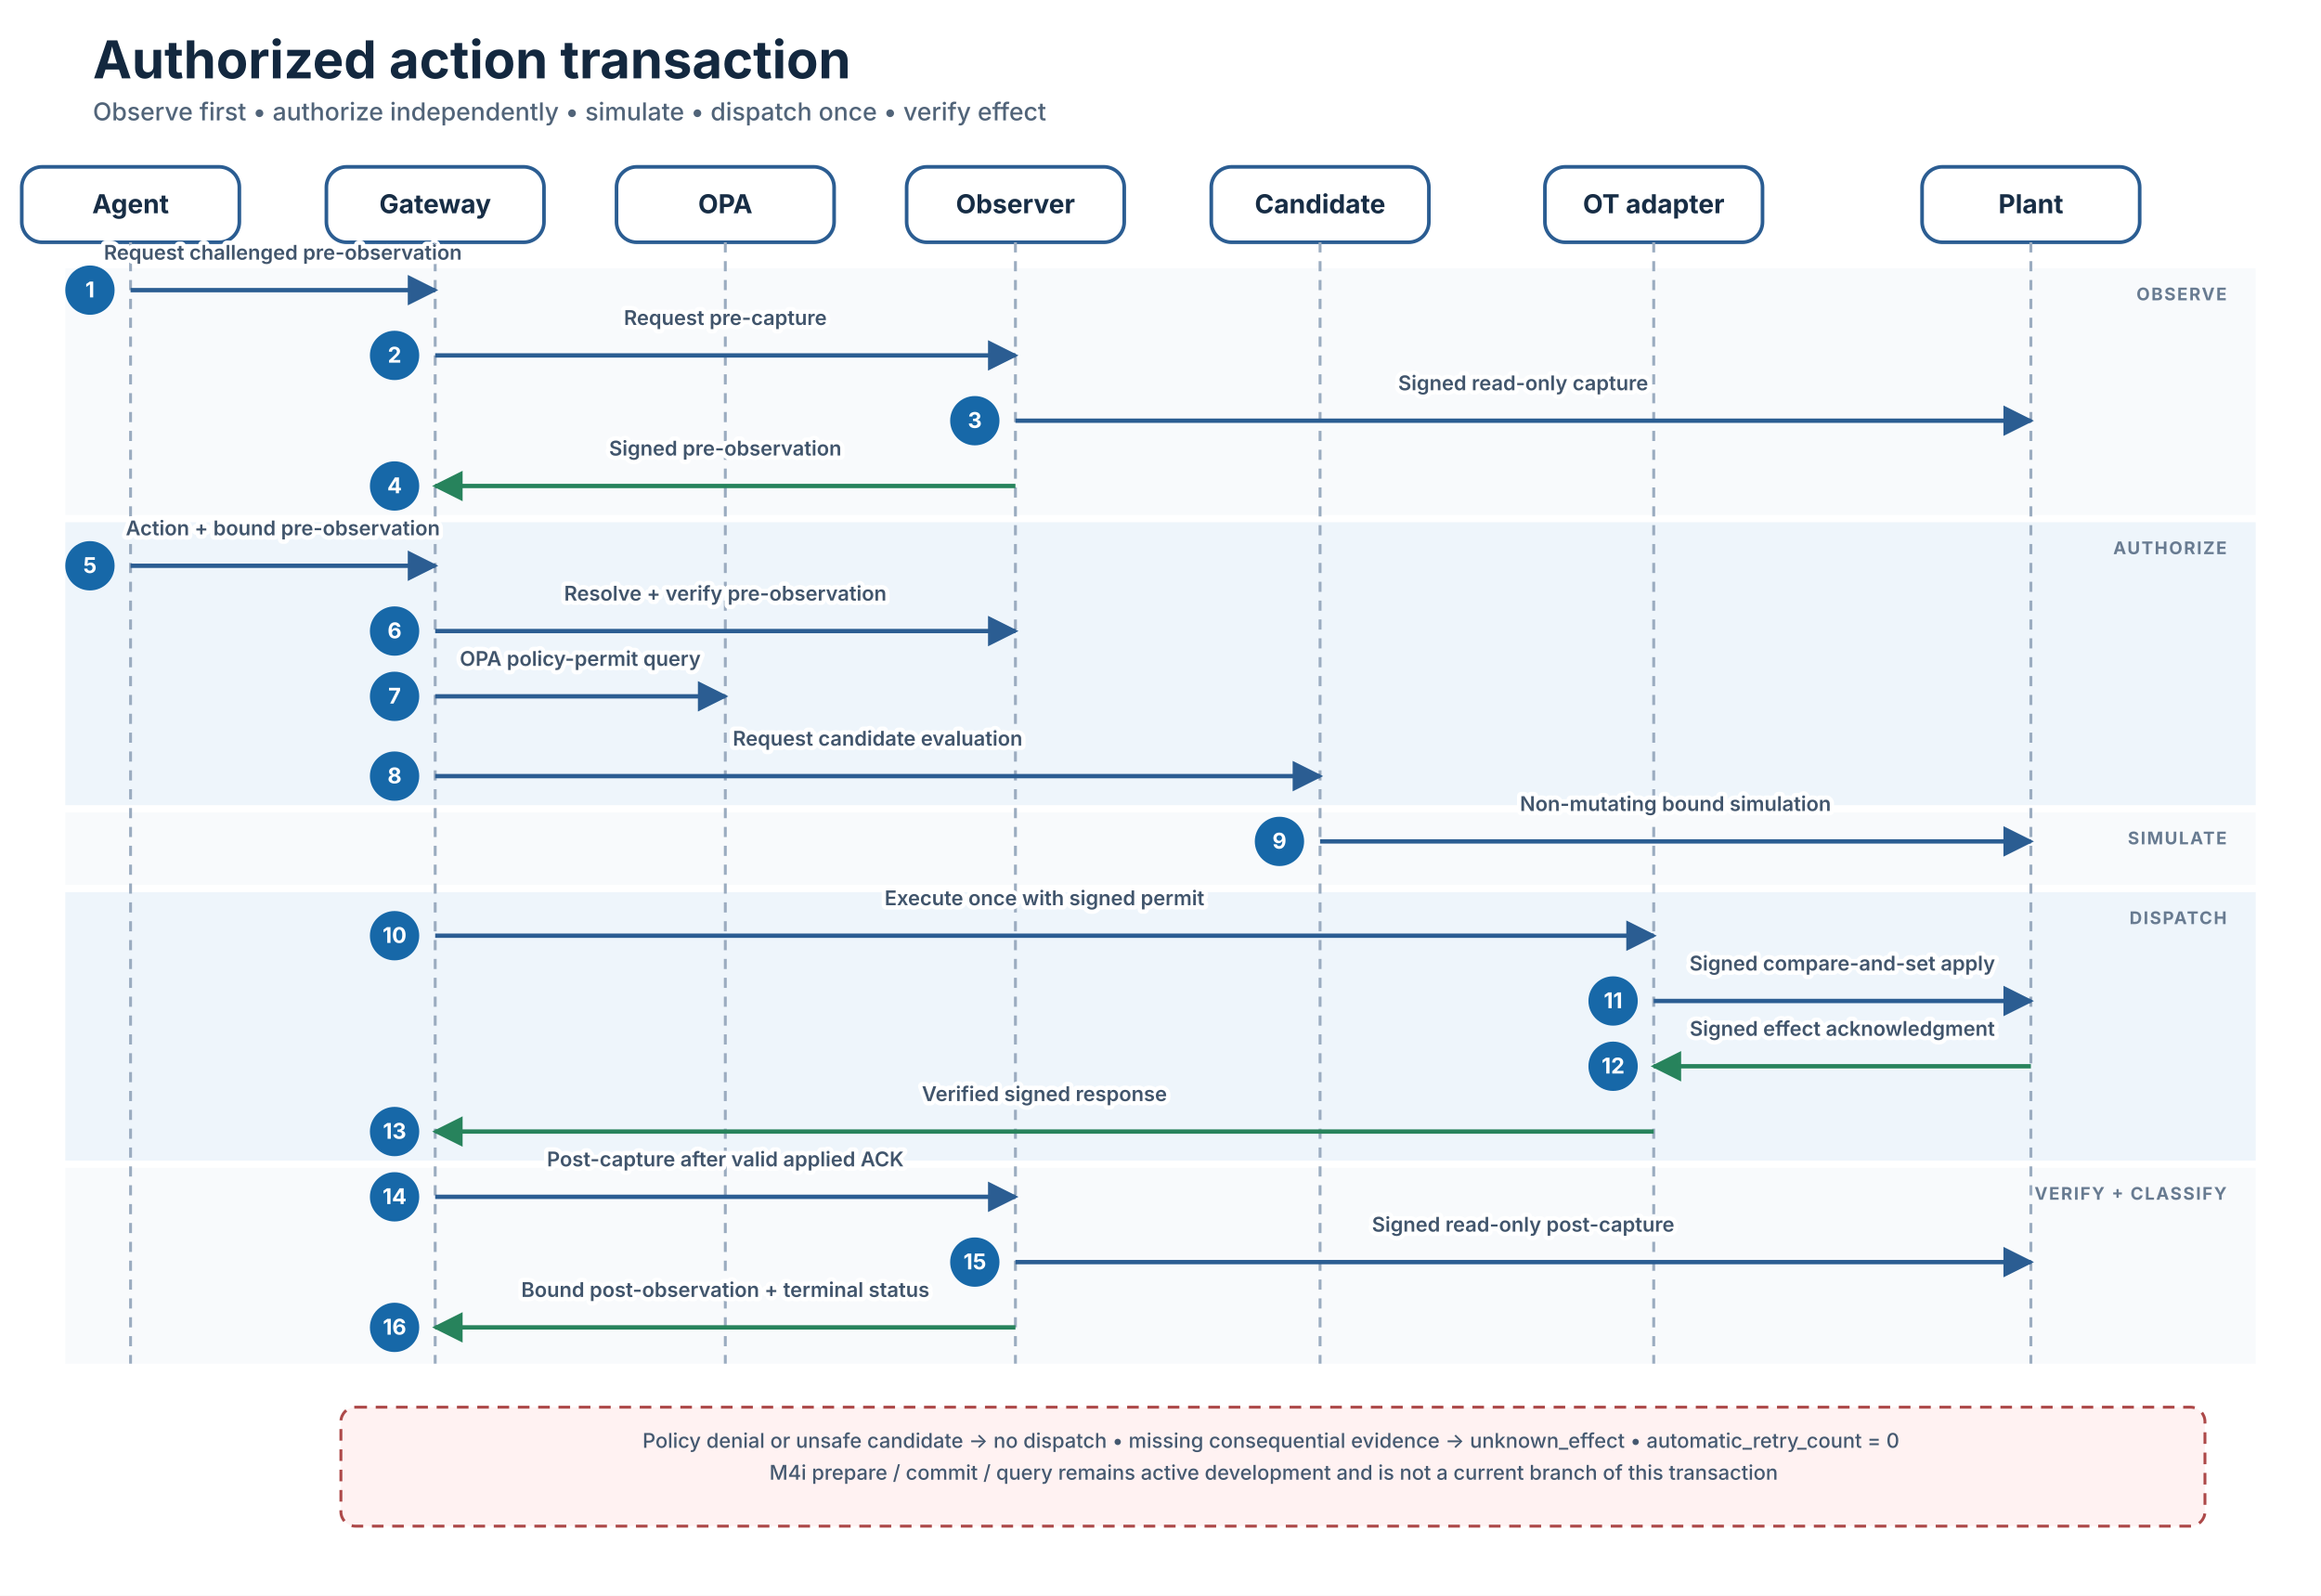
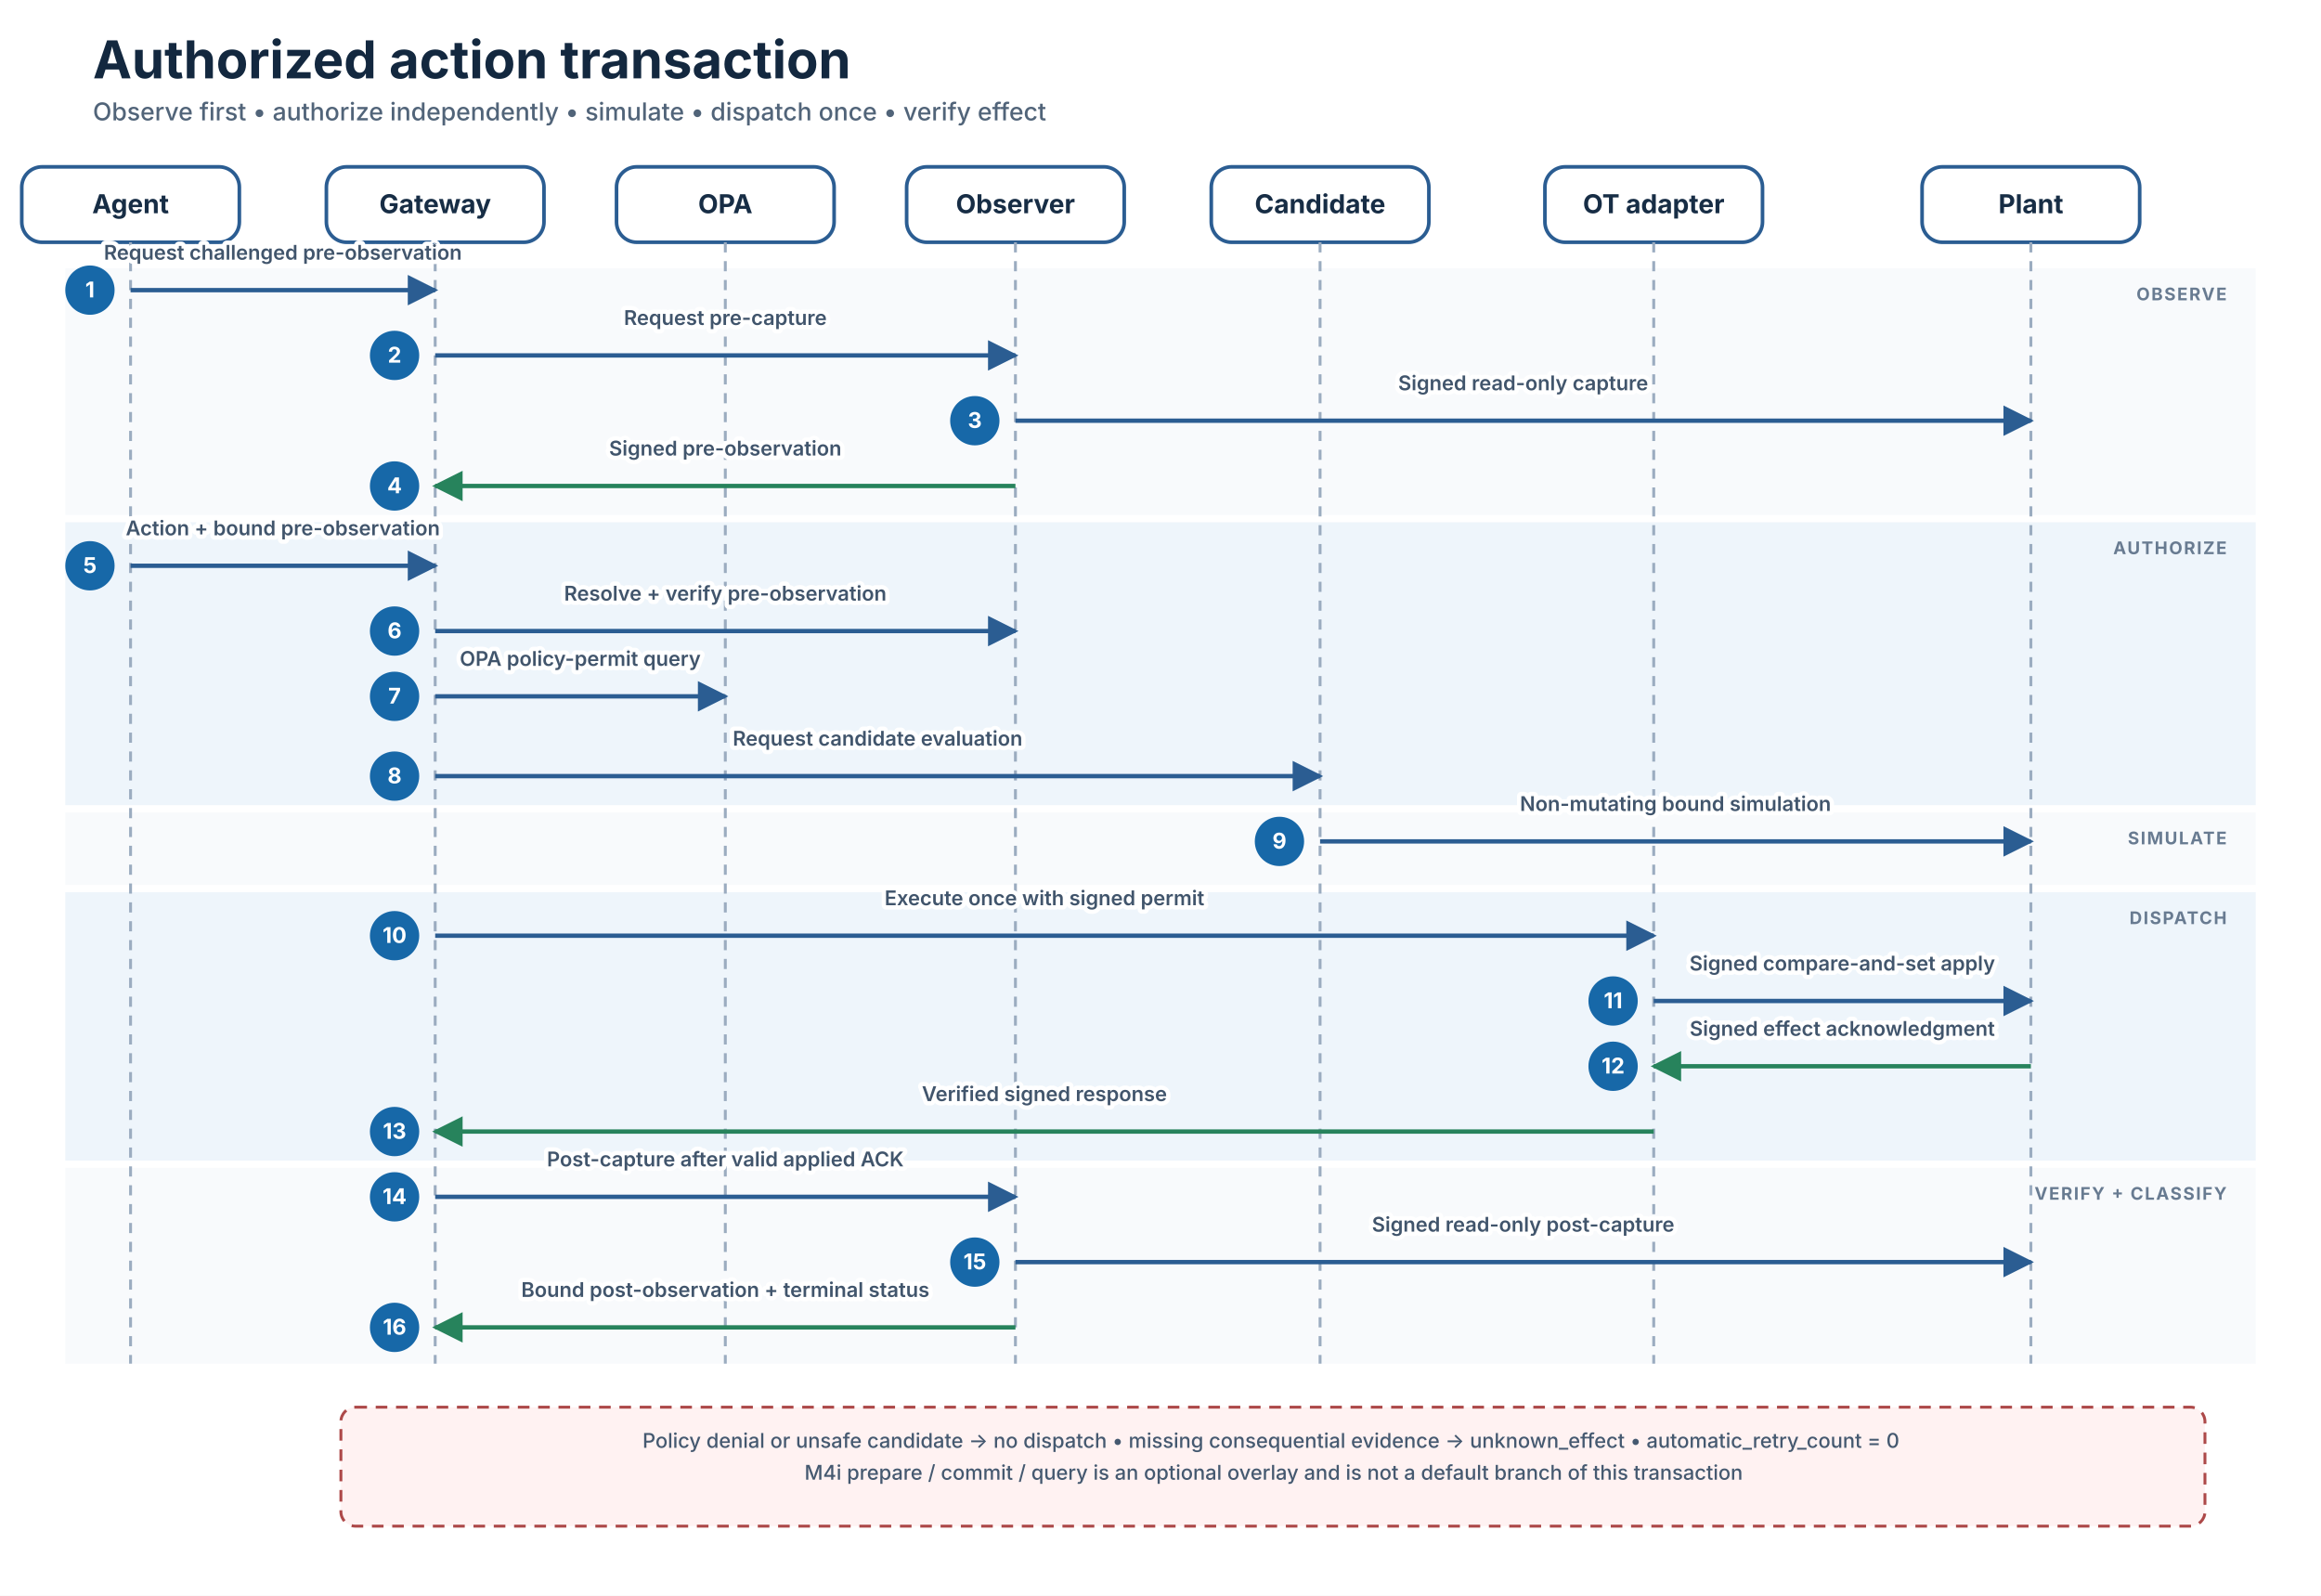
<svg xmlns="http://www.w3.org/2000/svg" width="1600" height="1100" viewBox="0 0 1600 1100" role="img" aria-labelledby="title description">
  <defs>
    <style>.page-title{font:700 36px -apple-system,BlinkMacSystemFont,'Segoe UI',sans-serif;fill:#13283f}
      .page-subtitle{font:500 17px -apple-system,BlinkMacSystemFont,'Segoe UI',sans-serif;fill:#516479}
      .lane-title{font:700 18px -apple-system,BlinkMacSystemFont,'Segoe UI',sans-serif;fill:#21364e}
      .section-title{font:700 20px -apple-system,BlinkMacSystemFont,'Segoe UI',sans-serif;fill:#172d45}
      .box-title{font:700 18px -apple-system,BlinkMacSystemFont,'Segoe UI',sans-serif;fill:#172d45}
      .box-text{font:500 14px -apple-system,BlinkMacSystemFont,'Segoe UI',sans-serif;fill:#455970}
      .box-text-large{font:500 16px -apple-system,BlinkMacSystemFont,'Segoe UI',sans-serif;fill:#40566f}
      .body-text{font:500 14px -apple-system,BlinkMacSystemFont,'Segoe UI',sans-serif;fill:#455970}
      .body-text-large{font:500 16px -apple-system,BlinkMacSystemFont,'Segoe UI',sans-serif;fill:#40566f}
      .small-text{font:500 13px -apple-system,BlinkMacSystemFont,'Segoe UI',sans-serif;fill:#5a6c80}
      .line-label{font:600 14px -apple-system,BlinkMacSystemFont,'Segoe UI',sans-serif;fill:#41556c;paint-order:stroke;stroke:#fff;stroke-width:6px;stroke-linejoin:round}
      .step-number{font:700 15px -apple-system,BlinkMacSystemFont,'Segoe UI',sans-serif;fill:#fff}
      .status-text{font:700 12px -apple-system,BlinkMacSystemFont,'Segoe UI',sans-serif;fill:#26394f}
      .lane{fill:#f8fafc;stroke:#9bacc0;stroke-width:2;stroke-dasharray:9 7}
      .lane-blue{fill:#f4f8fd;stroke:#89a6c5;stroke-width:2}
      .lane-green{fill:#f2faf6;stroke:#82b69c;stroke-width:2}
      .lane-amber{fill:#fffaf0;stroke:#c89543;stroke-width:2}
      .component{fill:#fff;stroke:#2b5d92;stroke-width:2.5}
      .primary{fill:#e8f2ff;stroke:#1768a8;stroke-width:3}
      .policy{fill:#f2edff;stroke:#7050a5;stroke-width:2.5}
      .plant{fill:#e9f7ef;stroke:#27835c;stroke-width:2.5}
      .evidence{fill:#f3f5f7;stroke:#687b91;stroke-width:2.5}
      .optional{fill:#fff8e9;stroke:#b56c14;stroke-width:2;stroke-dasharray:8 6}
      .active{fill:#fff2f2;stroke:#ad4949;stroke-width:2;stroke-dasharray:8 6}
      .outside{fill:#f7f7f8;stroke:#929aa4;stroke-width:2;stroke-dasharray:7 6}
      .terminal-good{fill:#e8f7ef;stroke:#27835c;stroke-width:2.5}
      .terminal-bad{fill:#fff0f0;stroke:#ad4949;stroke-width:2.5}
      .terminal-neutral{fill:#f3f5f7;stroke:#687b91;stroke-width:2.5}
      .flow{fill:none;stroke:#2b5d92;stroke-width:3;marker-end:url(#arrow-blue)}
      .return-flow{fill:none;stroke:#27835c;stroke-width:3;marker-end:url(#arrow-green)}
      .optional-flow{fill:none;stroke:#b56c14;stroke-width:2.5;stroke-dasharray:8 6;marker-end:url(#arrow-amber)}
      .active-flow{fill:none;stroke:#ad4949;stroke-width:2.5;stroke-dasharray:8 6;marker-end:url(#arrow-red)}
      .evidence-flow{fill:none;stroke:#687b91;stroke-width:3;marker-end:url(#arrow-gray)}
      .connector{stroke:#93a4b7;stroke-width:2;fill:none}
      .bus{stroke:#2b5d92;stroke-width:3;fill:none}
      .lifeline{stroke:#9bacc0;stroke-width:2;stroke-dasharray:7 6}
      .divider{stroke:#d7dee7;stroke-width:2}
      .status-implemented{fill:#e8f7ef;stroke:#27835c;stroke-width:1.5}
      .status-retained{fill:#e8f2ff;stroke:#1768a8;stroke-width:1.5}
      .status-optional{fill:#fff8e9;stroke:#b56c14;stroke-width:1.5}
      .status-active{fill:#fff2f2;stroke:#ad4949;stroke-width:1.5}
      .status-outside{fill:#f3f5f7;stroke:#929aa4;stroke-width:1.5}
      .phase-band{fill:#f8fafc;stroke:none}
      .phase-band-alt{fill:#eef5fb;stroke:none}
      .phase-label{font:700 12px -apple-system,BlinkMacSystemFont,'Segoe UI',sans-serif;fill:#687b91;letter-spacing:1px}</style>
    <marker id="arrow-blue" viewBox="0 0 10 10" refX="9" refY="5" markerWidth="7" markerHeight="7" orient="auto">
      <path d="M0 0 L10 5 L0 10 Z" fill="#2b5d92" />
    </marker>
    <marker id="arrow-green" viewBox="0 0 10 10" refX="9" refY="5" markerWidth="7" markerHeight="7" orient="auto">
      <path d="M0 0 L10 5 L0 10 Z" fill="#27835c" />
    </marker>
    <marker id="arrow-amber" viewBox="0 0 10 10" refX="9" refY="5" markerWidth="7" markerHeight="7" orient="auto">
      <path d="M0 0 L10 5 L0 10 Z" fill="#b56c14" />
    </marker>
    <marker id="arrow-red" viewBox="0 0 10 10" refX="9" refY="5" markerWidth="7" markerHeight="7" orient="auto">
      <path d="M0 0 L10 5 L0 10 Z" fill="#ad4949" />
    </marker>
    <marker id="arrow-gray" viewBox="0 0 10 10" refX="9" refY="5" markerWidth="7" markerHeight="7" orient="auto">
      <path d="M0 0 L10 5 L0 10 Z" fill="#687b91" />
    </marker>
  </defs>
  <rect width="1600" height="1100" fill="#fff" />
  <text x="64" y="54" class="page-title">Authorized action transaction</text>
  <text x="64" y="83" class="page-subtitle">Observe first • authorize independently • simulate • dispatch once • verify effect</text>
  <rect x="45" y="185" width="1510" height="170" rx="0" class="phase-band" />
  <text x="1535" y="207" class="phase-label" text-anchor="end">OBSERVE</text>
  <rect x="45" y="360" width="1510" height="195" rx="0" class="phase-band-alt" />
  <text x="1535" y="382" class="phase-label" text-anchor="end">AUTHORIZE</text>
  <rect x="45" y="560" width="1510" height="50" rx="0" class="phase-band" />
  <text x="1535" y="582" class="phase-label" text-anchor="end">SIMULATE</text>
  <rect x="45" y="615" width="1510" height="185" rx="0" class="phase-band-alt" />
  <text x="1535" y="637" class="phase-label" text-anchor="end">DISPATCH</text>
  <rect x="45" y="805" width="1510" height="135" rx="0" class="phase-band" />
  <text x="1535" y="827" class="phase-label" text-anchor="end">VERIFY + CLASSIFY</text>
  <rect x="15" y="115" width="150" height="52" rx="14" class="component" />
  <text x="90" y="147" class="box-title" text-anchor="middle">Agent</text>
  <line x1="90" y1="167" x2="90" y2="940" class="lifeline" />
  <rect x="225" y="115" width="150" height="52" rx="14" class="component" />
  <text x="300" y="147" class="box-title" text-anchor="middle">Gateway</text>
  <line x1="300" y1="167" x2="300" y2="940" class="lifeline" />
  <rect x="425" y="115" width="150" height="52" rx="14" class="component" />
  <text x="500" y="147" class="box-title" text-anchor="middle">OPA</text>
  <line x1="500" y1="167" x2="500" y2="940" class="lifeline" />
  <rect x="625" y="115" width="150" height="52" rx="14" class="component" />
  <text x="700" y="147" class="box-title" text-anchor="middle">Observer</text>
  <line x1="700" y1="167" x2="700" y2="940" class="lifeline" />
  <rect x="835" y="115" width="150" height="52" rx="14" class="component" />
  <text x="910" y="147" class="box-title" text-anchor="middle">Candidate</text>
  <line x1="910" y1="167" x2="910" y2="940" class="lifeline" />
  <rect x="1065" y="115" width="150" height="52" rx="14" class="component" />
  <text x="1140" y="147" class="box-title" text-anchor="middle">OT adapter</text>
  <line x1="1140" y1="167" x2="1140" y2="940" class="lifeline" />
  <rect x="1325" y="115" width="150" height="52" rx="14" class="component" />
  <text x="1400" y="147" class="box-title" text-anchor="middle">Plant</text>
  <line x1="1400" y1="167" x2="1400" y2="940" class="lifeline" />
  <circle cx="62" cy="200" r="17" fill="#1768a8" />
  <text x="62" y="205" class="step-number" text-anchor="middle">1</text>
  <polyline points="90,200 300,200" class="flow" />
  <text x="195" y="179" class="line-label" text-anchor="middle">Request challenged pre-observation</text>
  <circle cx="272" cy="245" r="17" fill="#1768a8" />
  <text x="272" y="250" class="step-number" text-anchor="middle">2</text>
  <polyline points="300,245 700,245" class="flow" />
  <text x="500" y="224" class="line-label" text-anchor="middle">Request pre-capture</text>
  <circle cx="672" cy="290" r="17" fill="#1768a8" />
  <text x="672" y="295" class="step-number" text-anchor="middle">3</text>
  <polyline points="700,290 1400,290" class="flow" />
  <text x="1050" y="269" class="line-label" text-anchor="middle">Signed read-only capture</text>
  <circle cx="272" cy="335" r="17" fill="#1768a8" />
  <text x="272" y="340" class="step-number" text-anchor="middle">4</text>
  <polyline points="700,335 300,335" class="return-flow" />
  <text x="500" y="314" class="line-label" text-anchor="middle">Signed pre-observation</text>
  <circle cx="62" cy="390" r="17" fill="#1768a8" />
  <text x="62" y="395" class="step-number" text-anchor="middle">5</text>
  <polyline points="90,390 300,390" class="flow" />
  <text x="195" y="369" class="line-label" text-anchor="middle">Action + bound pre-observation</text>
  <circle cx="272" cy="435" r="17" fill="#1768a8" />
  <text x="272" y="440" class="step-number" text-anchor="middle">6</text>
  <polyline points="300,435 700,435" class="flow" />
  <text x="500" y="414" class="line-label" text-anchor="middle">Resolve + verify pre-observation</text>
  <circle cx="272" cy="480" r="17" fill="#1768a8" />
  <text x="272" y="485" class="step-number" text-anchor="middle">7</text>
  <polyline points="300,480 500,480" class="flow" />
  <text x="400" y="459" class="line-label" text-anchor="middle">OPA policy-permit query</text>
  <circle cx="272" cy="535" r="17" fill="#1768a8" />
  <text x="272" y="540" class="step-number" text-anchor="middle">8</text>
  <polyline points="300,535 910,535" class="flow" />
  <text x="605" y="514" class="line-label" text-anchor="middle">Request candidate evaluation</text>
  <circle cx="882" cy="580" r="17" fill="#1768a8" />
  <text x="882" y="585" class="step-number" text-anchor="middle">9</text>
  <polyline points="910,580 1400,580" class="flow" />
  <text x="1155" y="559" class="line-label" text-anchor="middle">Non-mutating bound simulation</text>
  <circle cx="272" cy="645" r="17" fill="#1768a8" />
  <text x="272" y="650" class="step-number" text-anchor="middle">10</text>
  <polyline points="300,645 1140,645" class="flow" />
  <text x="720" y="624" class="line-label" text-anchor="middle">Execute once with signed permit</text>
  <circle cx="1112" cy="690" r="17" fill="#1768a8" />
  <text x="1112" y="695" class="step-number" text-anchor="middle">11</text>
  <polyline points="1140,690 1400,690" class="flow" />
  <text x="1270" y="669" class="line-label" text-anchor="middle">Signed compare-and-set apply</text>
  <circle cx="1112" cy="735" r="17" fill="#1768a8" />
  <text x="1112" y="740" class="step-number" text-anchor="middle">12</text>
  <polyline points="1400,735 1140,735" class="return-flow" />
  <text x="1270" y="714" class="line-label" text-anchor="middle">Signed effect acknowledgment</text>
  <circle cx="272" cy="780" r="17" fill="#1768a8" />
  <text x="272" y="785" class="step-number" text-anchor="middle">13</text>
  <polyline points="1140,780 300,780" class="return-flow" />
  <text x="720" y="759" class="line-label" text-anchor="middle">Verified signed response</text>
  <circle cx="272" cy="825" r="17" fill="#1768a8" />
  <text x="272" y="830" class="step-number" text-anchor="middle">14</text>
  <polyline points="300,825 700,825" class="flow" />
  <text x="500" y="804" class="line-label" text-anchor="middle">Post-capture after valid applied ACK</text>
  <circle cx="672" cy="870" r="17" fill="#1768a8" />
  <text x="672" y="875" class="step-number" text-anchor="middle">15</text>
  <polyline points="700,870 1400,870" class="flow" />
  <text x="1050" y="849" class="line-label" text-anchor="middle">Signed read-only post-capture</text>
  <circle cx="272" cy="915" r="17" fill="#1768a8" />
  <text x="272" y="920" class="step-number" text-anchor="middle">16</text>
  <polyline points="700,915 300,915" class="return-flow" />
  <text x="500" y="894" class="line-label" text-anchor="middle">Bound post-observation + terminal status</text>
  <rect x="235" y="970" width="1285" height="82" rx="10" class="active" />
  <text x="878" y="998" class="box-text" text-anchor="middle">
    <tspan x="878" dy="0">Policy denial or unsafe candidate → no dispatch • missing consequential evidence → unknown_effect • automatic_retry_count = 0</tspan>
-     <tspan x="878" dy="22">M4i prepare / commit / query remains active development and is not a current branch of this transaction</tspan>
+     <tspan x="878" dy="22">M4i prepare / commit / query is an optional overlay and is not a default branch of this transaction</tspan>
  </text>
</svg>
